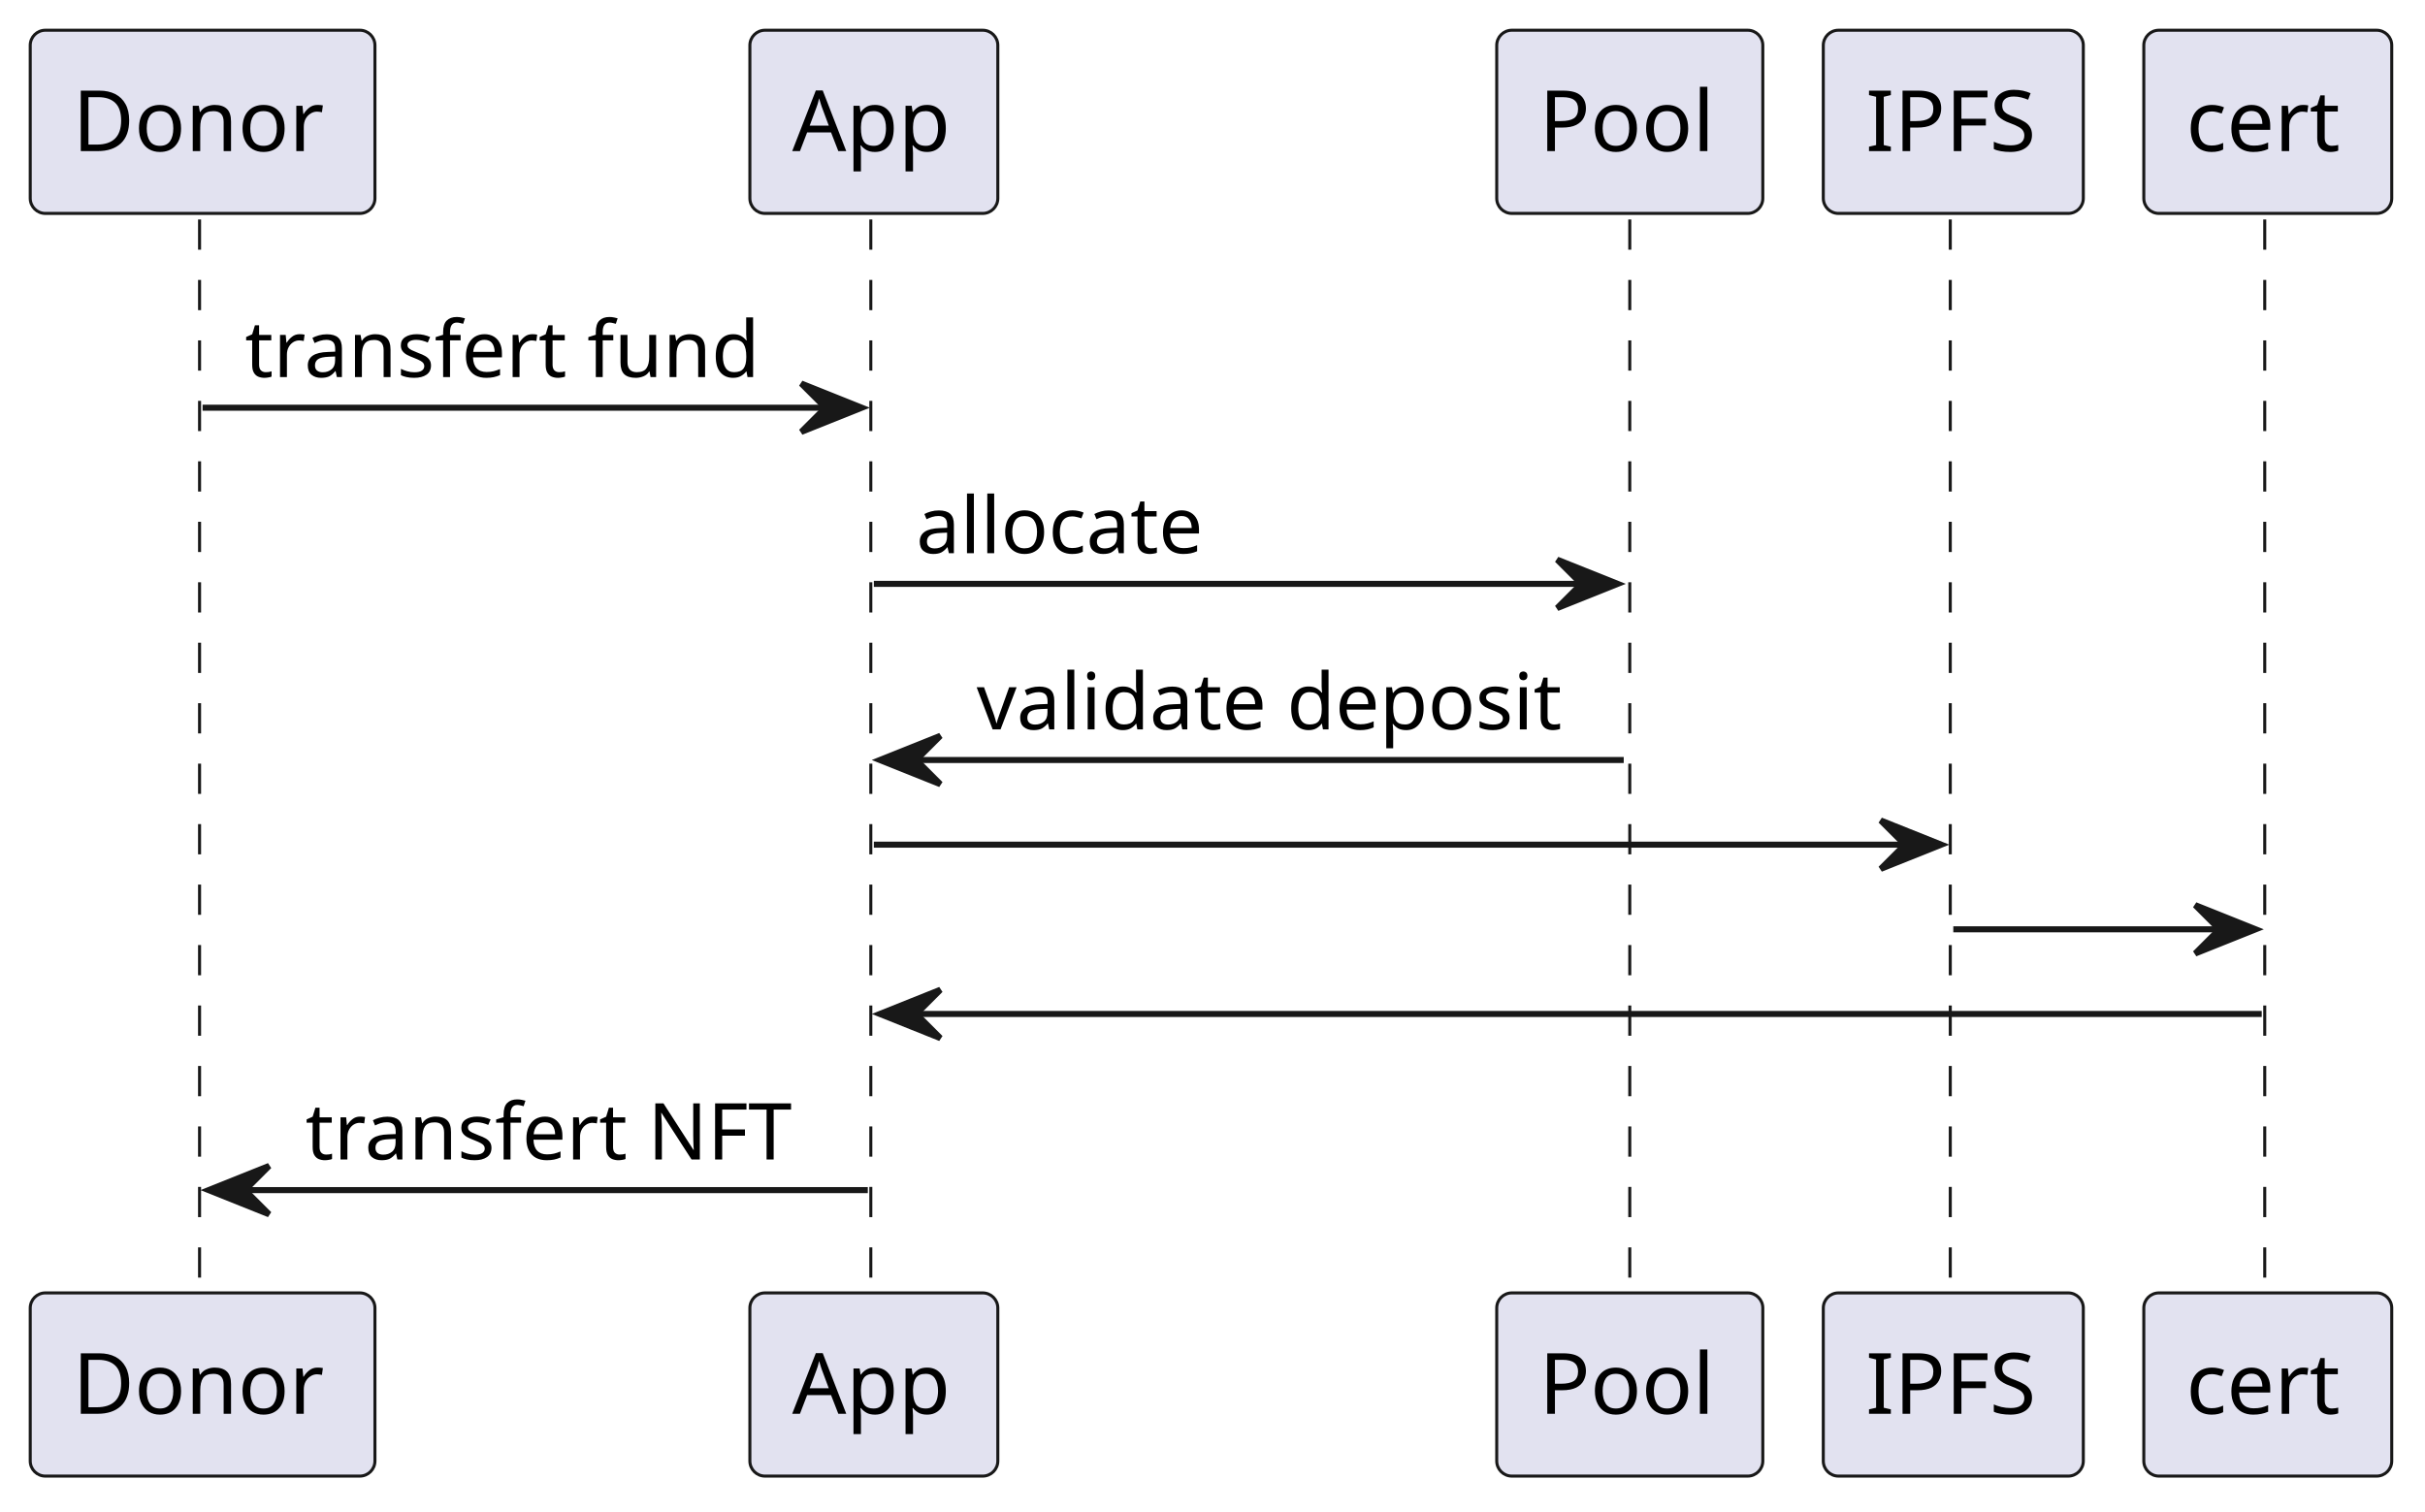
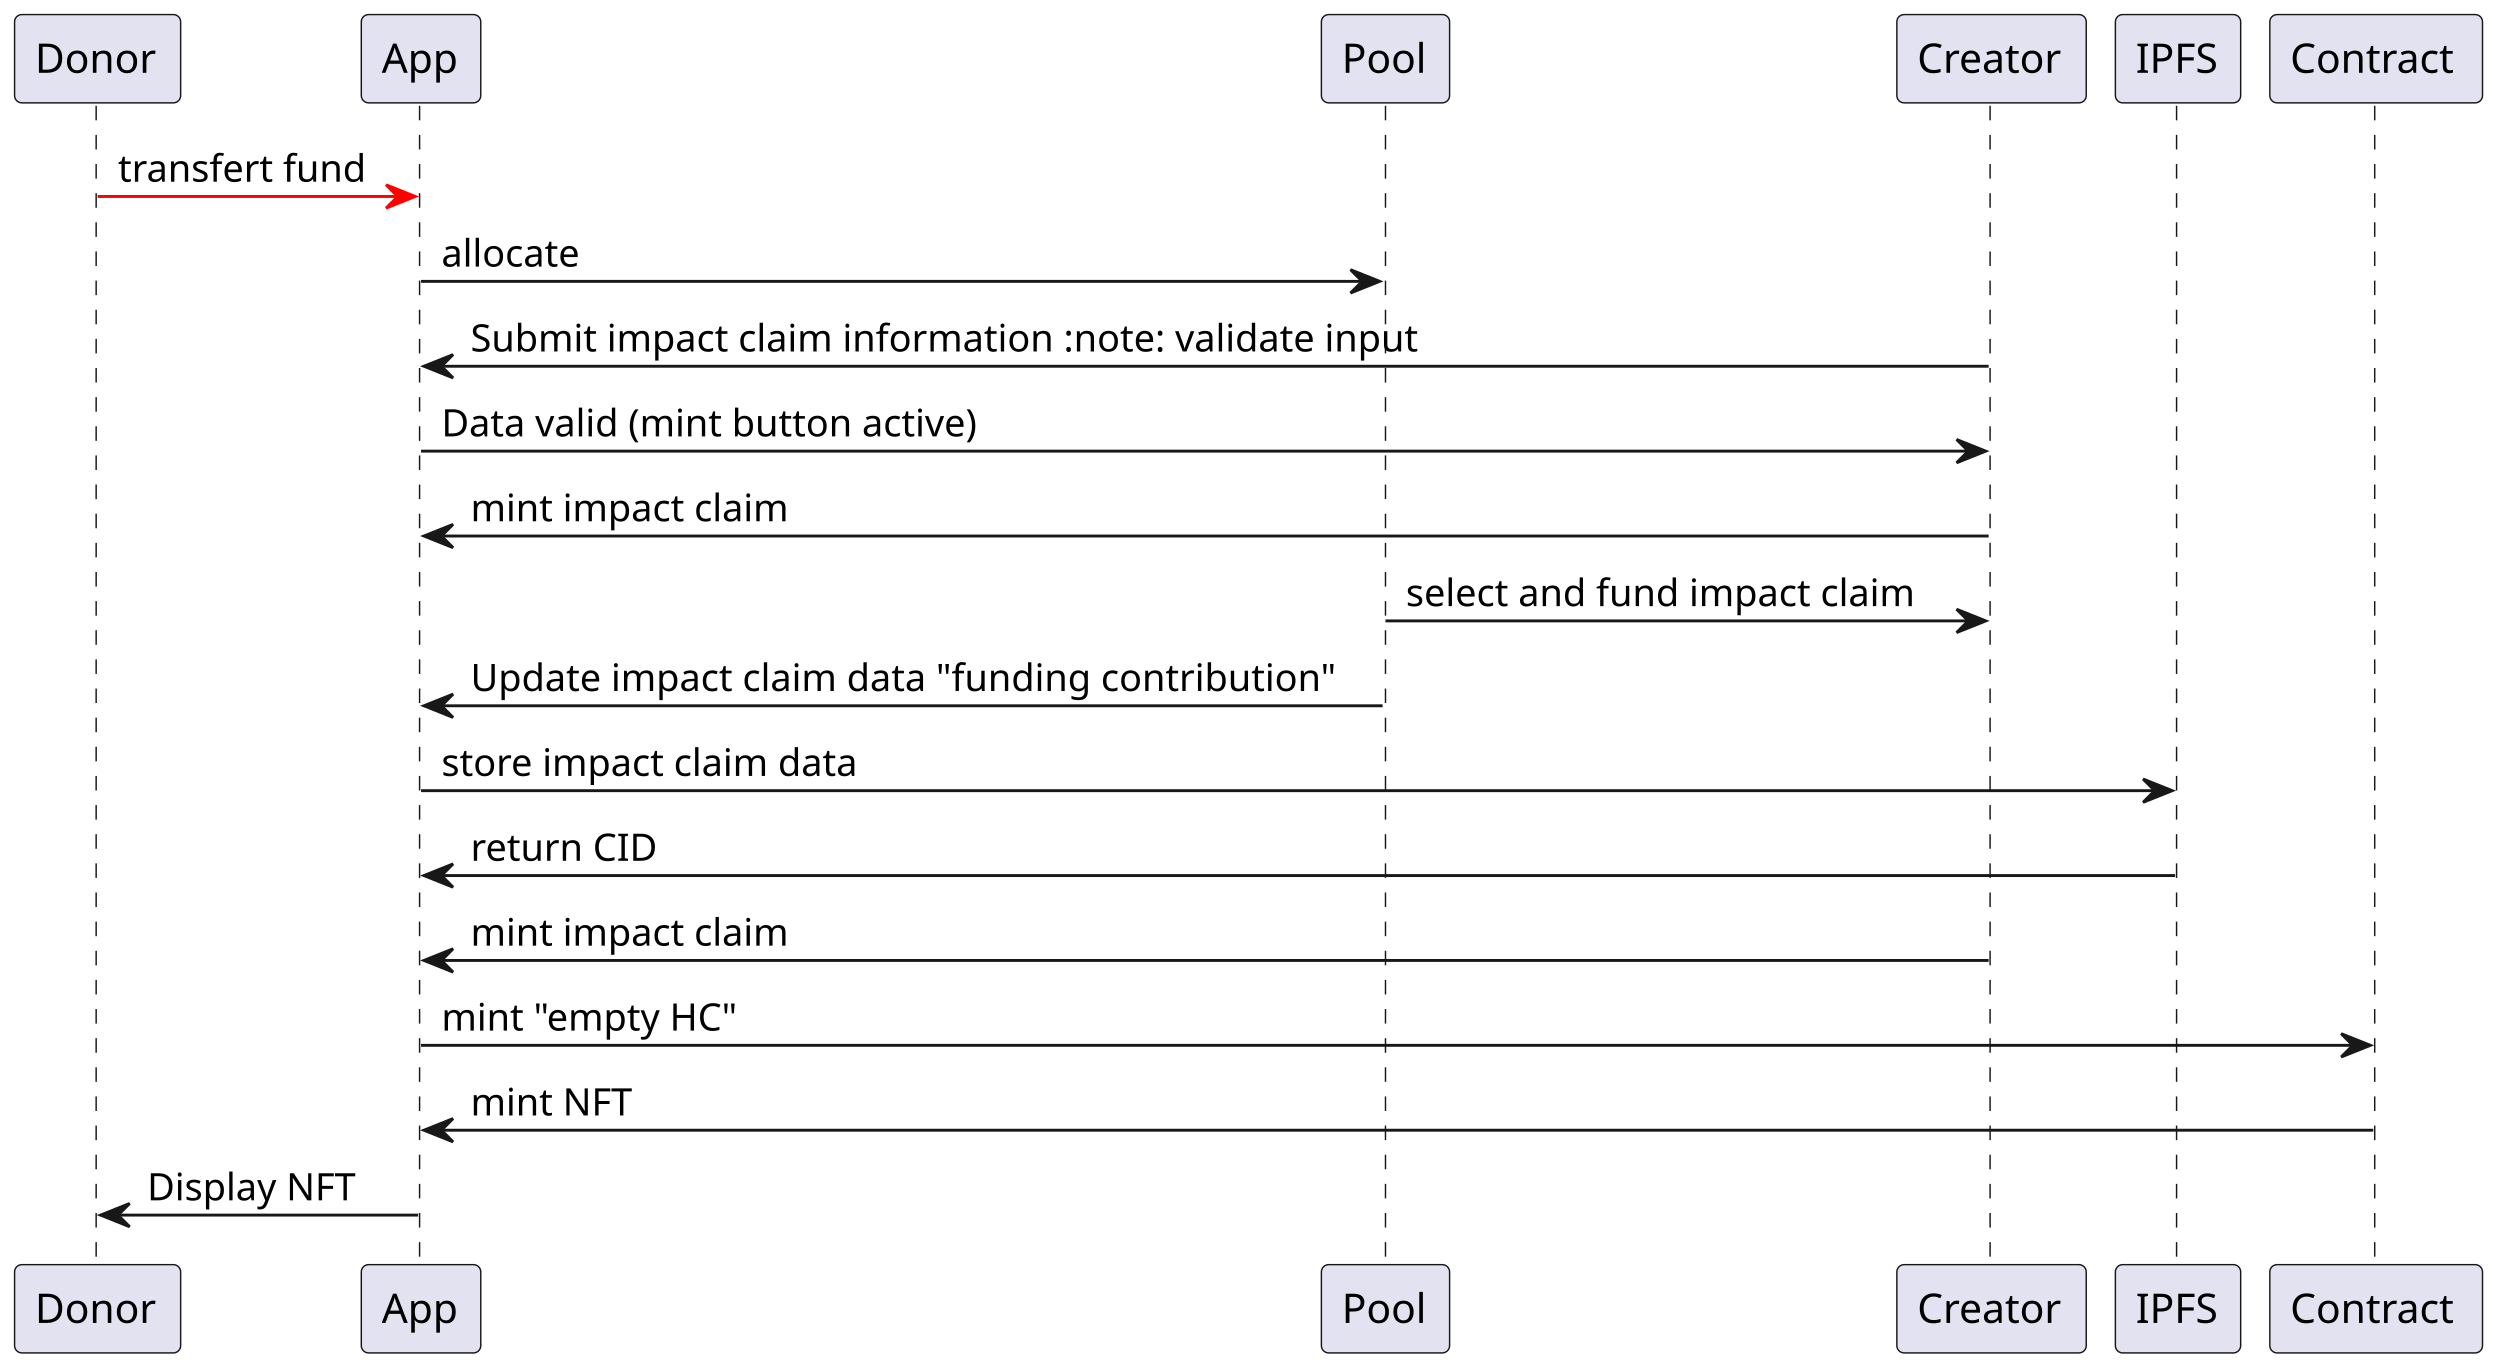
- <svg xmlns="http://www.w3.org/2000/svg" contentStyleType="text/css" height="250px" preserveAspectRatio="none" style="width:401px;height:250px;background:#FFFFFF;" version="1.1" viewBox="0 0 401 250" width="401px" zoomAndPan="magnify">
+ <svg xmlns="http://www.w3.org/2000/svg" contentStyleType="text/css" height="470px" preserveAspectRatio="none" style="width:858px;height:470px;background:#FFFFFF;" version="1.1" viewBox="0 0 858 470" width="858px" zoomAndPan="magnify">
  <defs />
  <g>
-     <line style="stroke:#181818;stroke-width:0.5;stroke-dasharray:5.0,5.0;" x1="33" x2="33" y1="36.297" y2="214.828" />
-     <line style="stroke:#181818;stroke-width:0.5;stroke-dasharray:5.0,5.0;" x1="144" x2="144" y1="36.297" y2="214.828" />
-     <line style="stroke:#181818;stroke-width:0.5;stroke-dasharray:5.0,5.0;" x1="269.5" x2="269.5" y1="36.297" y2="214.828" />
-     <line style="stroke:#181818;stroke-width:0.5;stroke-dasharray:5.0,5.0;" x1="322.5" x2="322.5" y1="36.297" y2="214.828" />
-     <line style="stroke:#181818;stroke-width:0.5;stroke-dasharray:5.0,5.0;" x1="374.5" x2="374.5" y1="36.297" y2="214.828" />
+     <line style="stroke:#181818;stroke-width:0.5;stroke-dasharray:5.0,5.0;" x1="33" x2="33" y1="36.297" y2="435.023" />
+     <line style="stroke:#181818;stroke-width:0.5;stroke-dasharray:5.0,5.0;" x1="144" x2="144" y1="36.297" y2="435.023" />
+     <line style="stroke:#181818;stroke-width:0.5;stroke-dasharray:5.0,5.0;" x1="475.5" x2="475.5" y1="36.297" y2="435.023" />
+     <line style="stroke:#181818;stroke-width:0.5;stroke-dasharray:5.0,5.0;" x1="683" x2="683" y1="36.297" y2="435.023" />
+     <line style="stroke:#181818;stroke-width:0.5;stroke-dasharray:5.0,5.0;" x1="747" x2="747" y1="36.297" y2="435.023" />
+     <line style="stroke:#181818;stroke-width:0.5;stroke-dasharray:5.0,5.0;" x1="815" x2="815" y1="36.297" y2="435.023" />
    <rect fill="#E2E2F0" height="30.297" rx="2.5" ry="2.5" style="stroke:#181818;stroke-width:0.5;" width="57" x="5" y="5" />
    <text fill="#000000" font-family="sans-serif" font-size="14" lengthAdjust="spacing" textLength="43" x="12" y="24.995">Donor</text>
-     <rect fill="#E2E2F0" height="30.297" rx="2.5" ry="2.5" style="stroke:#181818;stroke-width:0.5;" width="57" x="5" y="213.828" />
-     <text fill="#000000" font-family="sans-serif" font-size="14" lengthAdjust="spacing" textLength="43" x="12" y="233.823">Donor</text>
+     <rect fill="#E2E2F0" height="30.297" rx="2.5" ry="2.5" style="stroke:#181818;stroke-width:0.5;" width="57" x="5" y="434.023" />
+     <text fill="#000000" font-family="sans-serif" font-size="14" lengthAdjust="spacing" textLength="43" x="12" y="454.019">Donor</text>
    <rect fill="#E2E2F0" height="30.297" rx="2.5" ry="2.5" style="stroke:#181818;stroke-width:0.5;" width="41" x="124" y="5" />
    <text fill="#000000" font-family="sans-serif" font-size="14" lengthAdjust="spacing" textLength="27" x="131" y="24.995">App</text>
-     <rect fill="#E2E2F0" height="30.297" rx="2.5" ry="2.5" style="stroke:#181818;stroke-width:0.5;" width="41" x="124" y="213.828" />
-     <text fill="#000000" font-family="sans-serif" font-size="14" lengthAdjust="spacing" textLength="27" x="131" y="233.823">App</text>
-     <rect fill="#E2E2F0" height="30.297" rx="2.5" ry="2.5" style="stroke:#181818;stroke-width:0.5;" width="44" x="247.5" y="5" />
-     <text fill="#000000" font-family="sans-serif" font-size="14" lengthAdjust="spacing" textLength="30" x="254.5" y="24.995">Pool</text>
-     <rect fill="#E2E2F0" height="30.297" rx="2.5" ry="2.5" style="stroke:#181818;stroke-width:0.5;" width="44" x="247.5" y="213.828" />
-     <text fill="#000000" font-family="sans-serif" font-size="14" lengthAdjust="spacing" textLength="30" x="254.5" y="233.823">Pool</text>
-     <rect fill="#E2E2F0" height="30.297" rx="2.5" ry="2.5" style="stroke:#181818;stroke-width:0.5;" width="43" x="301.5" y="5" />
-     <text fill="#000000" font-family="sans-serif" font-size="14" lengthAdjust="spacing" textLength="29" x="308.5" y="24.995">IPFS</text>
-     <rect fill="#E2E2F0" height="30.297" rx="2.5" ry="2.5" style="stroke:#181818;stroke-width:0.5;" width="43" x="301.5" y="213.828" />
-     <text fill="#000000" font-family="sans-serif" font-size="14" lengthAdjust="spacing" textLength="29" x="308.5" y="233.823">IPFS</text>
-     <rect fill="#E2E2F0" height="30.297" rx="2.5" ry="2.5" style="stroke:#181818;stroke-width:0.5;" width="41" x="354.5" y="5" />
-     <text fill="#000000" font-family="sans-serif" font-size="14" lengthAdjust="spacing" textLength="27" x="361.5" y="24.995">cert</text>
-     <rect fill="#E2E2F0" height="30.297" rx="2.5" ry="2.5" style="stroke:#181818;stroke-width:0.5;" width="41" x="354.5" y="213.828" />
-     <text fill="#000000" font-family="sans-serif" font-size="14" lengthAdjust="spacing" textLength="27" x="361.5" y="233.823">cert</text>
-     <polygon fill="#181818" points="132.5,63.43,142.5,67.43,132.5,71.43,136.5,67.43" style="stroke:#181818;stroke-width:1.0;" />
-     <line style="stroke:#181818;stroke-width:1.0;" x1="33.5" x2="138.5" y1="67.43" y2="67.43" />
+     <rect fill="#E2E2F0" height="30.297" rx="2.5" ry="2.5" style="stroke:#181818;stroke-width:0.5;" width="41" x="124" y="434.023" />
+     <text fill="#000000" font-family="sans-serif" font-size="14" lengthAdjust="spacing" textLength="27" x="131" y="454.019">App</text>
+     <rect fill="#E2E2F0" height="30.297" rx="2.5" ry="2.5" style="stroke:#181818;stroke-width:0.5;" width="44" x="453.5" y="5" />
+     <text fill="#000000" font-family="sans-serif" font-size="14" lengthAdjust="spacing" textLength="30" x="460.5" y="24.995">Pool</text>
+     <rect fill="#E2E2F0" height="30.297" rx="2.5" ry="2.5" style="stroke:#181818;stroke-width:0.5;" width="44" x="453.5" y="434.023" />
+     <text fill="#000000" font-family="sans-serif" font-size="14" lengthAdjust="spacing" textLength="30" x="460.5" y="454.019">Pool</text>
+     <rect fill="#E2E2F0" height="30.297" rx="2.5" ry="2.5" style="stroke:#181818;stroke-width:0.5;" width="65" x="651" y="5" />
+     <text fill="#000000" font-family="sans-serif" font-size="14" lengthAdjust="spacing" textLength="51" x="658" y="24.995">Creator</text>
+     <rect fill="#E2E2F0" height="30.297" rx="2.5" ry="2.5" style="stroke:#181818;stroke-width:0.5;" width="65" x="651" y="434.023" />
+     <text fill="#000000" font-family="sans-serif" font-size="14" lengthAdjust="spacing" textLength="51" x="658" y="454.019">Creator</text>
+     <rect fill="#E2E2F0" height="30.297" rx="2.5" ry="2.5" style="stroke:#181818;stroke-width:0.5;" width="43" x="726" y="5" />
+     <text fill="#000000" font-family="sans-serif" font-size="14" lengthAdjust="spacing" textLength="29" x="733" y="24.995">IPFS</text>
+     <rect fill="#E2E2F0" height="30.297" rx="2.5" ry="2.5" style="stroke:#181818;stroke-width:0.5;" width="43" x="726" y="434.023" />
+     <text fill="#000000" font-family="sans-serif" font-size="14" lengthAdjust="spacing" textLength="29" x="733" y="454.019">IPFS</text>
+     <rect fill="#E2E2F0" height="30.297" rx="2.5" ry="2.5" style="stroke:#181818;stroke-width:0.5;" width="73" x="779" y="5" />
+     <text fill="#000000" font-family="sans-serif" font-size="14" lengthAdjust="spacing" textLength="59" x="786" y="24.995">Contract</text>
+     <rect fill="#E2E2F0" height="30.297" rx="2.5" ry="2.5" style="stroke:#181818;stroke-width:0.5;" width="73" x="779" y="434.023" />
+     <text fill="#000000" font-family="sans-serif" font-size="14" lengthAdjust="spacing" textLength="59" x="786" y="454.019">Contract</text>
+     <polygon fill="#FF0000" points="132.5,63.43,142.5,67.43,132.5,71.43,136.5,67.43" style="stroke:#FF0000;stroke-width:1.0;" />
+     <line style="stroke:#FF0000;stroke-width:1.0;" x1="33.5" x2="138.5" y1="67.43" y2="67.43" />
    <text fill="#000000" font-family="sans-serif" font-size="13" lengthAdjust="spacing" textLength="87" x="40.5" y="62.364">transfert fund</text>
-     <polygon fill="#181818" points="257.5,92.562,267.5,96.562,257.5,100.562,261.5,96.562" style="stroke:#181818;stroke-width:1.0;" />
-     <line style="stroke:#181818;stroke-width:1.0;" x1="144.5" x2="263.5" y1="96.562" y2="96.562" />
+     <polygon fill="#181818" points="463.5,92.562,473.5,96.562,463.5,100.562,467.5,96.562" style="stroke:#181818;stroke-width:1.0;" />
+     <line style="stroke:#181818;stroke-width:1.0;" x1="144.5" x2="469.5" y1="96.562" y2="96.562" />
    <text fill="#000000" font-family="sans-serif" font-size="13" lengthAdjust="spacing" textLength="50" x="151.5" y="91.497">allocate</text>
    <polygon fill="#181818" points="155.5,121.695,145.5,125.695,155.5,129.695,151.5,125.695" style="stroke:#181818;stroke-width:1.0;" />
-     <line style="stroke:#181818;stroke-width:1.0;" x1="149.5" x2="268.5" y1="125.695" y2="125.695" />
-     <text fill="#000000" font-family="sans-serif" font-size="13" lengthAdjust="spacing" textLength="101" x="161.5" y="120.629">validate deposit</text>
-     <polygon fill="#181818" points="311,135.695,321,139.695,311,143.695,315,139.695" style="stroke:#181818;stroke-width:1.0;" />
-     <line style="stroke:#181818;stroke-width:1.0;" x1="144.5" x2="317" y1="139.695" y2="139.695" />
-     <polygon fill="#181818" points="363,149.695,373,153.695,363,157.695,367,153.695" style="stroke:#181818;stroke-width:1.0;" />
-     <line style="stroke:#181818;stroke-width:1.0;" x1="323" x2="369" y1="153.695" y2="153.695" />
-     <polygon fill="#181818" points="155.5,163.695,145.5,167.695,155.5,171.695,151.5,167.695" style="stroke:#181818;stroke-width:1.0;" />
-     <line style="stroke:#181818;stroke-width:1.0;" x1="149.5" x2="374" y1="167.695" y2="167.695" />
-     <polygon fill="#181818" points="44.5,192.828,34.5,196.828,44.5,200.828,40.5,196.828" style="stroke:#181818;stroke-width:1.0;" />
-     <line style="stroke:#181818;stroke-width:1.0;" x1="38.5" x2="143.5" y1="196.828" y2="196.828" />
-     <text fill="#000000" font-family="sans-serif" font-size="13" lengthAdjust="spacing" textLength="83" x="50.5" y="191.762">transfert NFT</text>
+     <line style="stroke:#181818;stroke-width:1.0;" x1="149.5" x2="682.5" y1="125.695" y2="125.695" />
+     <text fill="#000000" font-family="sans-serif" font-size="13" lengthAdjust="spacing" textLength="340" x="161.5" y="120.629">Submit impact claim information :note: validate input</text>
+     <polygon fill="#181818" points="671.5,150.828,681.5,154.828,671.5,158.828,675.5,154.828" style="stroke:#181818;stroke-width:1.0;" />
+     <line style="stroke:#181818;stroke-width:1.0;" x1="144.5" x2="677.5" y1="154.828" y2="154.828" />
+     <text fill="#000000" font-family="sans-serif" font-size="13" lengthAdjust="spacing" textLength="195" x="151.5" y="149.762">Data valid (mint button active)</text>
+     <polygon fill="#181818" points="155.5,179.961,145.5,183.961,155.5,187.961,151.5,183.961" style="stroke:#181818;stroke-width:1.0;" />
+     <line style="stroke:#181818;stroke-width:1.0;" x1="149.5" x2="682.5" y1="183.961" y2="183.961" />
+     <text fill="#000000" font-family="sans-serif" font-size="13" lengthAdjust="spacing" textLength="115" x="161.5" y="178.895">mint impact claim</text>
+     <polygon fill="#181818" points="671.5,209.094,681.5,213.094,671.5,217.094,675.5,213.094" style="stroke:#181818;stroke-width:1.0;" />
+     <line style="stroke:#181818;stroke-width:1.0;" x1="475.5" x2="677.5" y1="213.094" y2="213.094" />
+     <text fill="#000000" font-family="sans-serif" font-size="13" lengthAdjust="spacing" textLength="184" x="482.5" y="208.028">select and fund impact claim</text>
+     <polygon fill="#181818" points="155.5,238.227,145.5,242.227,155.5,246.227,151.5,242.227" style="stroke:#181818;stroke-width:1.0;" />
+     <line style="stroke:#181818;stroke-width:1.0;" x1="149.5" x2="474.5" y1="242.227" y2="242.227" />
+     <text fill="#000000" font-family="sans-serif" font-size="13" lengthAdjust="spacing" textLength="307" x="161.5" y="237.161">Update impact claim data "funding contribution"</text>
+     <polygon fill="#181818" points="735.5,267.359,745.5,271.359,735.5,275.359,739.5,271.359" style="stroke:#181818;stroke-width:1.0;" />
+     <line style="stroke:#181818;stroke-width:1.0;" x1="144.5" x2="741.5" y1="271.359" y2="271.359" />
+     <text fill="#000000" font-family="sans-serif" font-size="13" lengthAdjust="spacing" textLength="152" x="151.5" y="266.293">store impact claim data</text>
+     <polygon fill="#181818" points="155.5,296.492,145.5,300.492,155.5,304.492,151.5,300.492" style="stroke:#181818;stroke-width:1.0;" />
+     <line style="stroke:#181818;stroke-width:1.0;" x1="149.5" x2="746.5" y1="300.492" y2="300.492" />
+     <text fill="#000000" font-family="sans-serif" font-size="13" lengthAdjust="spacing" textLength="65" x="161.5" y="295.426">return CID</text>
+     <polygon fill="#181818" points="155.5,325.625,145.5,329.625,155.5,333.625,151.5,329.625" style="stroke:#181818;stroke-width:1.0;" />
+     <line style="stroke:#181818;stroke-width:1.0;" x1="149.5" x2="682.5" y1="329.625" y2="329.625" />
+     <text fill="#000000" font-family="sans-serif" font-size="13" lengthAdjust="spacing" textLength="115" x="161.5" y="324.559">mint impact claim</text>
+     <polygon fill="#181818" points="803.5,354.758,813.5,358.758,803.5,362.758,807.5,358.758" style="stroke:#181818;stroke-width:1.0;" />
+     <line style="stroke:#181818;stroke-width:1.0;" x1="144.5" x2="809.5" y1="358.758" y2="358.758" />
+     <text fill="#000000" font-family="sans-serif" font-size="13" lengthAdjust="spacing" textLength="107" x="151.5" y="353.692">mint "empty HC"</text>
+     <polygon fill="#181818" points="155.5,383.891,145.5,387.891,155.5,391.891,151.5,387.891" style="stroke:#181818;stroke-width:1.0;" />
+     <line style="stroke:#181818;stroke-width:1.0;" x1="149.5" x2="814.5" y1="387.891" y2="387.891" />
+     <text fill="#000000" font-family="sans-serif" font-size="13" lengthAdjust="spacing" textLength="57" x="161.5" y="382.825">mint NFT</text>
+     <polygon fill="#181818" points="44.5,413.023,34.5,417.023,44.5,421.023,40.5,417.023" style="stroke:#181818;stroke-width:1.0;" />
+     <line style="stroke:#181818;stroke-width:1.0;" x1="38.5" x2="143.5" y1="417.023" y2="417.023" />
+     <text fill="#000000" font-family="sans-serif" font-size="13" lengthAdjust="spacing" textLength="74" x="50.5" y="411.957">Display NFT</text>
  </g>
</svg>
